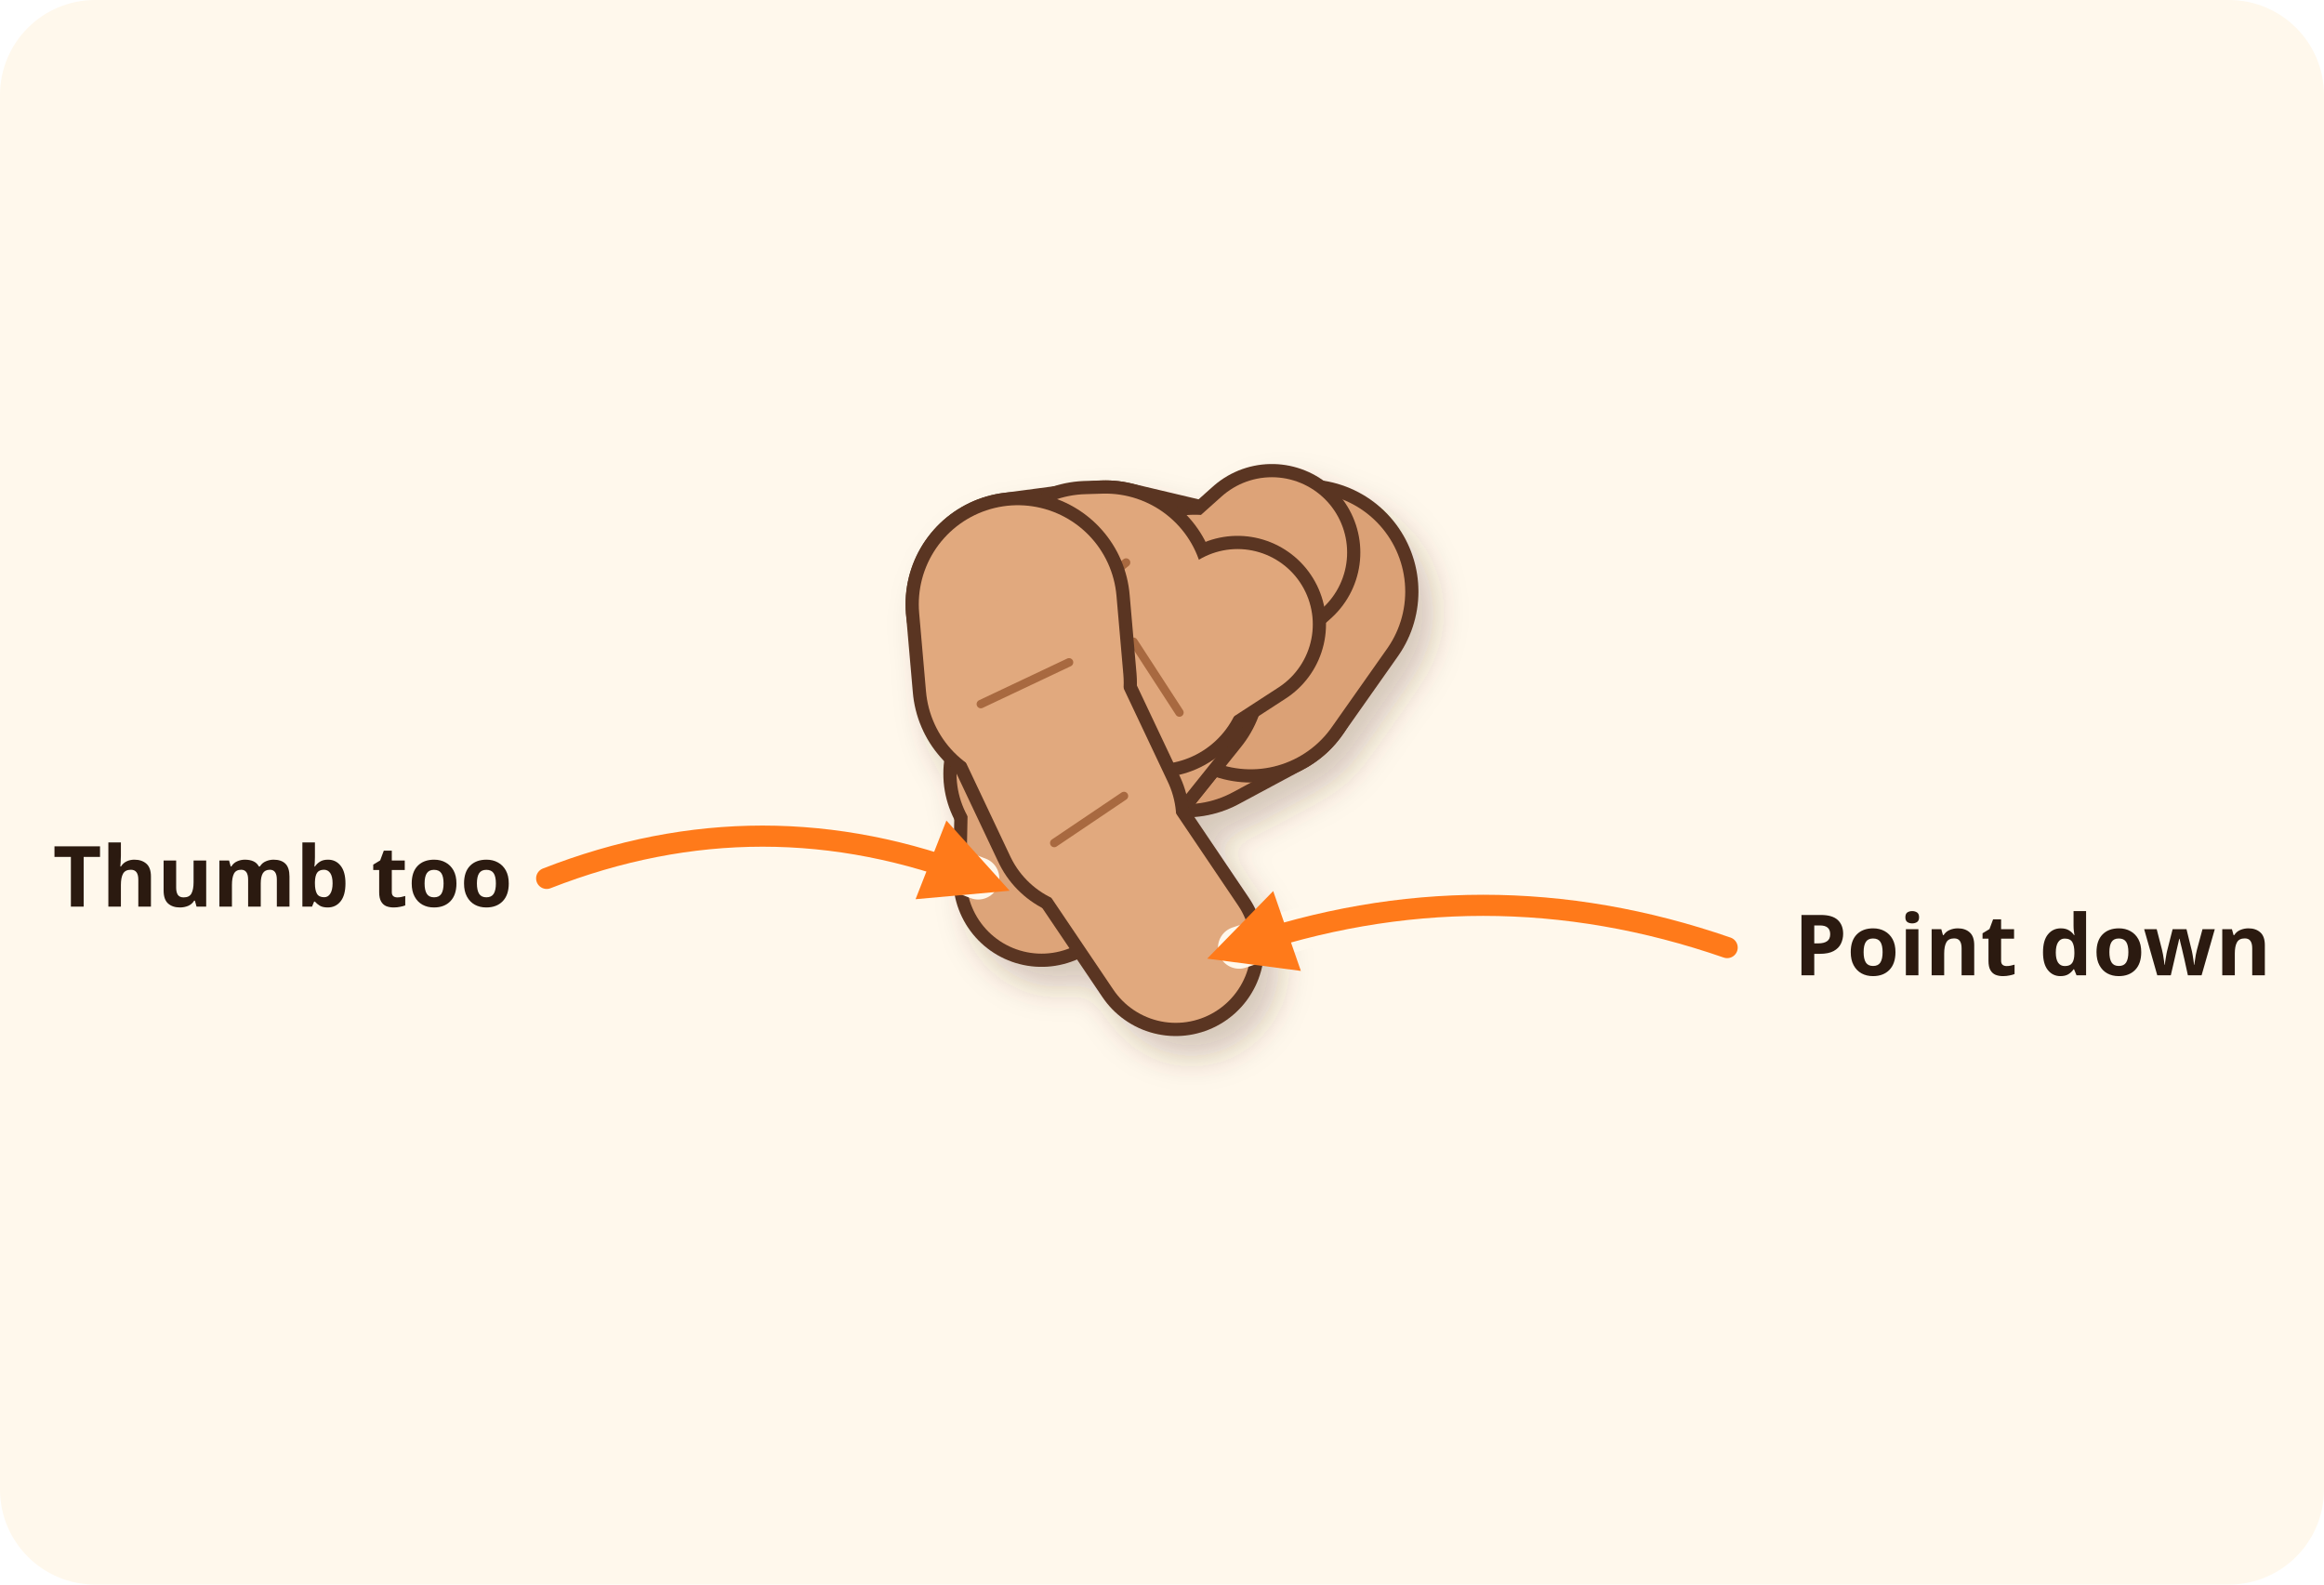
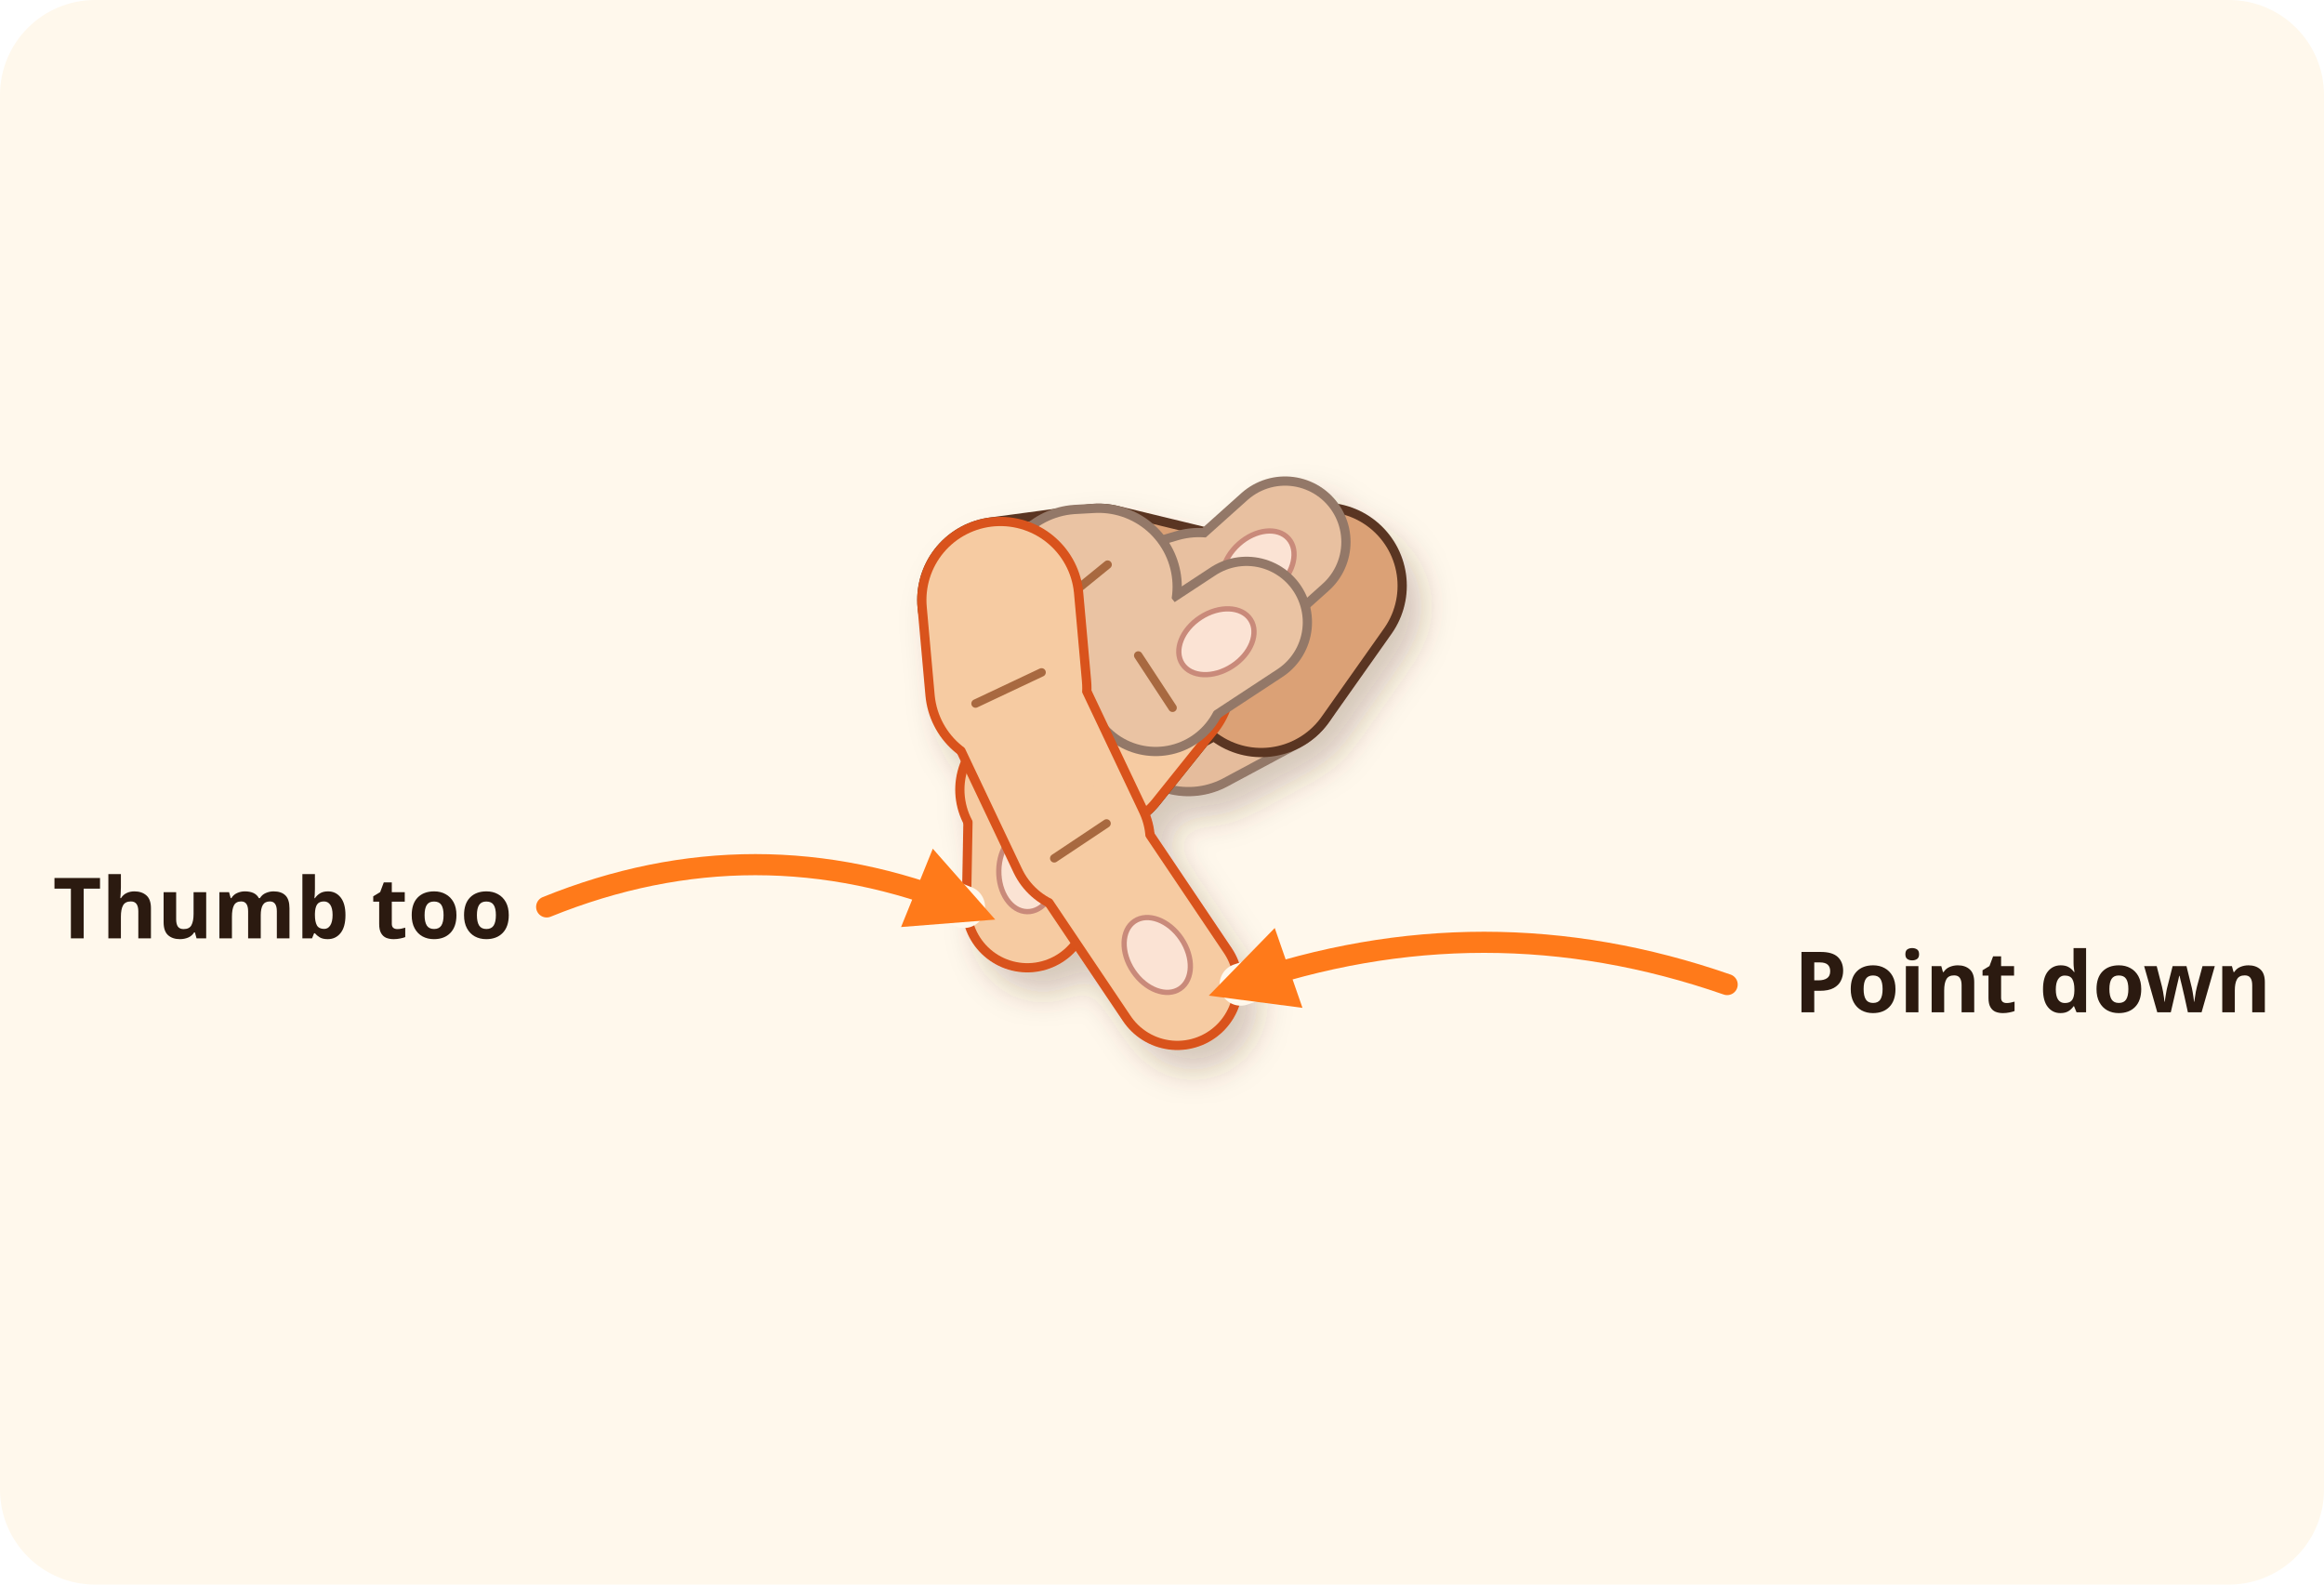
<svg xmlns="http://www.w3.org/2000/svg" viewBox="0 0 440 300" width="440" height="300" role="img">
  <defs>
    <marker id="head" viewBox="0 0 10 10" refX="6" refY="5" markerWidth="4" markerHeight="4" orient="auto">
      <path d="M0,0 L10,5 L0,10 z" fill="#ff7a1a" />
    </marker>
    <filter id="shadow" filterUnits="userSpaceOnUse" x="0" y="0" width="440" height="300">
      <feDropShadow dx="3" dy="4" stdDeviation="3" flood-color="#5a3420" flood-opacity="0.25" />
    </filter>
    <clipPath id="card">
      <rect width="440" height="300" rx="18" />
    </clipPath>
  </defs>
  <rect width="440" height="300" rx="18" fill="#fff8ec" />
  <g clip-path="url(#card)">
    <g stroke-linecap="round" stroke-linejoin="round" filter="url(#shadow)">
-       <line x1="236.8" y1="126.9" x2="224.5" y2="133.5" stroke="#5a3420" stroke-width="42.5" />
-       <line x1="224.5" y1="133.5" x2="225.9" y2="127.4" stroke="#5a3420" stroke-width="38.0" />
-       <line x1="225.9" y1="127.4" x2="245.8" y2="112.1" stroke="#5a3420" stroke-width="33.5" />
-       <line x1="236.8" y1="126.9" x2="224.5" y2="133.5" stroke="#d89d72" stroke-width="37.5" />
-       <line x1="224.5" y1="133.5" x2="225.9" y2="127.4" stroke="#d89d72" stroke-width="33.0" />
-       <line x1="225.9" y1="127.4" x2="245.8" y2="112.1" stroke="#d89d72" stroke-width="28.5" />
-       <line x1="230.7" y1="133.7" x2="221.0" y2="121.1" stroke="#a8693f" stroke-width="1.6" />
-       <polygon points="247.3,112.0 218.4,128.1 208.7,140.2 192.7,114.4 209.3,112.2 226.2,116.2 236.8,126.9" fill="#dba176" stroke="#5a3420" stroke-width="42.5" />
-       <polygon points="247.3,112.0 218.4,128.1 208.7,140.2 192.7,114.4 209.3,112.2 226.2,116.2 236.8,126.9" fill="#dba176" stroke="#dba176" stroke-width="37.5" />
-       <line x1="226.2" y1="116.2" x2="219.0" y2="118.5" stroke="#5a3420" stroke-width="42.5" />
-       <line x1="219.0" y1="118.5" x2="221.0" y2="122.3" stroke="#5a3420" stroke-width="38.0" />
-       <line x1="221.0" y1="122.3" x2="240.8" y2="104.6" stroke="#5a3420" stroke-width="33.5" />
-       <line x1="226.2" y1="116.2" x2="219.0" y2="118.5" stroke="#dda378" stroke-width="37.5" />
-       <line x1="219.0" y1="118.5" x2="221.0" y2="122.3" stroke="#dda378" stroke-width="33.0" />
-       <line x1="221.0" y1="122.3" x2="240.8" y2="104.6" stroke="#dda378" stroke-width="28.5" />
-       <line x1="226.4" y1="128.2" x2="215.7" y2="116.3" stroke="#a8693f" stroke-width="1.6" />
-       <line x1="218.4" y1="128.1" x2="208.7" y2="140.2" stroke="#5a3420" stroke-width="42.5" />
-       <line x1="208.7" y1="140.2" x2="197.6" y2="146.5" stroke="#5a3420" stroke-width="38.0" />
-       <line x1="197.6" y1="146.5" x2="197.2" y2="166.3" stroke="#5a3420" stroke-width="33.5" />
-       <line x1="218.4" y1="128.1" x2="208.7" y2="140.2" stroke="#dda479" stroke-width="37.5" />
-       <line x1="208.7" y1="140.2" x2="197.6" y2="146.5" stroke="#dda479" stroke-width="33.0" />
-       <line x1="197.6" y1="146.5" x2="197.2" y2="166.3" stroke="#dda479" stroke-width="28.5" />
-       <line x1="189.6" y1="146.4" x2="205.6" y2="146.6" stroke="#a8693f" stroke-width="1.6" />
-       <line x1="209.3" y1="112.2" x2="206.0" y2="112.3" stroke="#5a3420" stroke-width="42.5" />
-       <line x1="206.0" y1="112.3" x2="218.9" y2="128.2" stroke="#5a3420" stroke-width="38.0" />
-       <line x1="218.9" y1="128.2" x2="234.3" y2="118.2" stroke="#5a3420" stroke-width="33.5" />
-       <line x1="209.3" y1="112.2" x2="206.0" y2="112.3" stroke="#e0a77c" stroke-width="37.5" />
-       <line x1="206.0" y1="112.3" x2="218.9" y2="128.2" stroke="#e0a77c" stroke-width="33.0" />
-       <line x1="218.9" y1="128.2" x2="234.3" y2="118.2" stroke="#e0a77c" stroke-width="28.5" />
-       <line x1="198.9" y1="118.1" x2="213.2" y2="106.5" stroke="#a8693f" stroke-width="1.6" />
-       <line x1="223.3" y1="134.9" x2="214.6" y2="121.5" stroke="#a8693f" stroke-width="1.6" />
-       <line x1="192.7" y1="114.4" x2="194.0" y2="129.3" stroke="#5a3420" stroke-width="42.5" />
-       <line x1="194.0" y1="129.3" x2="206.2" y2="155.1" stroke="#5a3420" stroke-width="38.0" />
-       <line x1="206.2" y1="155.1" x2="222.6" y2="179.4" stroke="#5a3420" stroke-width="33.5" />
-       <line x1="192.7" y1="114.4" x2="194.0" y2="129.3" stroke="#e1a97e" stroke-width="37.5" />
-       <line x1="194.0" y1="129.3" x2="206.2" y2="155.1" stroke="#e1a97e" stroke-width="33.0" />
-       <line x1="206.2" y1="155.1" x2="222.6" y2="179.4" stroke="#e1a97e" stroke-width="28.5" />
-       <line x1="185.7" y1="133.3" x2="202.4" y2="125.4" stroke="#a8693f" stroke-width="1.6" />
-       <line x1="199.6" y1="159.6" x2="212.8" y2="150.7" stroke="#a8693f" stroke-width="1.6" />
+       <line x1="238.8" y1="127.6" x2="225.0" y2="135.0" stroke="#937867" stroke-width="31.5" />
+       <line x1="225.0" y1="135.0" x2="226.6" y2="128.2" stroke="#937867" stroke-width="28.1" />
+       <line x1="226.6" y1="128.2" x2="249.0" y2="111.0" stroke="#937867" stroke-width="24.8" />
+       <line x1="238.8" y1="127.6" x2="225.0" y2="135.0" stroke="#e5bc9c" stroke-width="28.0" />
+       <line x1="225.0" y1="135.0" x2="226.6" y2="128.2" stroke="#e5bc9c" stroke-width="24.6" />
+       <line x1="226.6" y1="128.2" x2="249.0" y2="111.0" stroke="#e5bc9c" stroke-width="21.3" />
+       <ellipse cx="243.6" cy="115.1" rx="7.7" ry="5.5" transform="rotate(-38 243.6 115.1)" fill="#fbe3d4" stroke="#c98a7a" stroke-width="1" />
+       <line x1="230.2" y1="132.9" x2="222.9" y2="123.4" stroke="#a8693f" stroke-width="1.6" />
+       <polygon points="250.6,110.9 218.2,128.9 207.3,142.5 189.4,113.6 208.0,111.1 227.0,115.7 238.8,127.6" fill="#dba176" stroke="#5a3420" stroke-width="31.5" />
+       <polygon points="250.6,110.9 218.2,128.9 207.3,142.5 189.4,113.6 208.0,111.1 227.0,115.7 238.8,127.6" fill="#dba176" stroke="#dba176" stroke-width="28.0" />
+       <path d="M 198.7,112.4 Q 227.0,112.7 240.0,113.0" fill="none" stroke="#a8693f" stroke-width="1.4" opacity="0.6" />
+       <line x1="227.0" y1="115.7" x2="218.9" y2="118.1" stroke="#937867" stroke-width="31.5" />
+       <line x1="218.9" y1="118.1" x2="221.2" y2="122.4" stroke="#937867" stroke-width="28.1" />
+       <line x1="221.2" y1="122.4" x2="243.3" y2="102.6" stroke="#937867" stroke-width="24.8" />
+       <line x1="227.0" y1="115.7" x2="218.9" y2="118.1" stroke="#e8c0a0" stroke-width="28.0" />
+       <line x1="218.9" y1="118.1" x2="221.2" y2="122.4" stroke="#e8c0a0" stroke-width="24.6" />
+       <line x1="221.2" y1="122.4" x2="243.3" y2="102.6" stroke="#e8c0a0" stroke-width="21.3" />
+       <ellipse cx="238.2" cy="107.1" rx="7.7" ry="5.5" transform="rotate(-42 238.2 107.1)" fill="#fbe3d4" stroke="#c98a7a" stroke-width="1" />
+       <line x1="225.2" y1="126.9" x2="217.2" y2="118.0" stroke="#a8693f" stroke-width="1.6" />
+       <line x1="218.2" y1="128.9" x2="207.3" y2="142.5" stroke="#d9531a" stroke-width="31.5" />
+       <line x1="207.3" y1="142.5" x2="194.9" y2="149.5" stroke="#d9531a" stroke-width="28.1" />
+       <line x1="194.9" y1="149.5" x2="194.5" y2="171.7" stroke="#d9531a" stroke-width="24.8" />
+       <line x1="218.2" y1="128.9" x2="207.3" y2="142.5" stroke="#f6cba2" stroke-width="28.0" />
+       <line x1="207.3" y1="142.5" x2="194.9" y2="149.5" stroke="#f6cba2" stroke-width="24.6" />
+       <line x1="194.9" y1="149.5" x2="194.5" y2="171.7" stroke="#f6cba2" stroke-width="21.3" />
+       <ellipse cx="194.6" cy="164.9" rx="7.7" ry="5.5" transform="rotate(91 194.6 164.9)" fill="#fbe3d4" stroke="#c98a7a" stroke-width="1" />
+       <line x1="188.9" y1="149.4" x2="200.9" y2="149.6" stroke="#a8693f" stroke-width="1.6" />
+       <line x1="208.0" y1="111.1" x2="204.4" y2="111.3" stroke="#937867" stroke-width="31.5" />
+       <line x1="204.4" y1="111.3" x2="218.8" y2="129.1" stroke="#937867" stroke-width="28.1" />
+       <line x1="218.8" y1="129.1" x2="236.0" y2="117.8" stroke="#937867" stroke-width="24.8" />
+       <line x1="208.0" y1="111.1" x2="204.4" y2="111.3" stroke="#eac3a3" stroke-width="28.0" />
+       <line x1="204.4" y1="111.3" x2="218.8" y2="129.1" stroke="#eac3a3" stroke-width="24.6" />
+       <line x1="218.8" y1="129.1" x2="236.0" y2="117.8" stroke="#eac3a3" stroke-width="21.3" />
+       <ellipse cx="230.3" cy="121.5" rx="7.7" ry="5.5" transform="rotate(-33 230.3 121.5)" fill="#fbe3d4" stroke="#c98a7a" stroke-width="1" />
+       <line x1="199.0" y1="115.6" x2="209.7" y2="106.9" stroke="#a8693f" stroke-width="1.6" />
+       <line x1="222.0" y1="134.0" x2="215.5" y2="124.1" stroke="#a8693f" stroke-width="1.6" />
+       <line x1="189.4" y1="113.6" x2="190.9" y2="130.3" stroke="#d9531a" stroke-width="31.5" />
+       <line x1="190.9" y1="130.3" x2="204.6" y2="159.2" stroke="#d9531a" stroke-width="28.1" />
+       <line x1="204.6" y1="159.2" x2="222.9" y2="186.4" stroke="#d9531a" stroke-width="24.8" />
+       <line x1="189.4" y1="113.6" x2="190.9" y2="130.3" stroke="#f6cba2" stroke-width="28.0" />
+       <line x1="190.9" y1="130.3" x2="204.6" y2="159.2" stroke="#f6cba2" stroke-width="24.6" />
+       <line x1="204.6" y1="159.2" x2="222.9" y2="186.4" stroke="#f6cba2" stroke-width="21.3" />
+       <ellipse cx="219.1" cy="180.8" rx="7.7" ry="5.5" transform="rotate(56 219.1 180.8)" fill="#fbe3d4" stroke="#c98a7a" stroke-width="1" />
+       <line x1="184.7" y1="133.2" x2="197.2" y2="127.3" stroke="#a8693f" stroke-width="1.6" />
+       <line x1="199.6" y1="162.5" x2="209.5" y2="155.9" stroke="#a8693f" stroke-width="1.6" />
    </g>
    <text text-anchor="start" dominant-baseline="middle" font-family="system-ui, sans-serif" font-size="16" font-weight="700" fill="#2b1a10" stroke="#fff8ec" stroke-width="4" paint-order="stroke">
-       <tspan x="10" y="166">Thumb too</tspan>
+       <tspan x="10" y="172">Thumb too</tspan>
    </text>
-     <path d="M 103.5,166.3 Q 144.4,150.3 185.2,166.3" fill="none" stroke="#fff8ec" stroke-width="8" stroke-linecap="round" />
-     <path d="M 103.5,166.3 Q 144.4,150.3 185.2,166.3" fill="none" stroke="#ff7a1a" stroke-width="4" stroke-linecap="round" marker-end="url(#head)" />
+     <path d="M 103.5,171.7 Q 143.0,155.7 182.5,171.7" fill="none" stroke="#fff8ec" stroke-width="8" stroke-linecap="round" />
+     <path d="M 103.5,171.7 Q 143.0,155.7 182.5,171.7" fill="none" stroke="#ff7a1a" stroke-width="4" stroke-linecap="round" marker-end="url(#head)" />
    <text text-anchor="end" dominant-baseline="middle" font-family="system-ui, sans-serif" font-size="16" font-weight="700" fill="#2b1a10" stroke="#fff8ec" stroke-width="4" paint-order="stroke">
-       <tspan x="430" y="179">Point down</tspan>
+       <tspan x="430" y="186">Point down</tspan>
    </text>
-     <path d="M 327.0,179.4 Q 280.8,163.4 234.6,179.4" fill="none" stroke="#fff8ec" stroke-width="8" stroke-linecap="round" />
-     <path d="M 327.0,179.4 Q 280.8,163.4 234.6,179.4" fill="none" stroke="#ff7a1a" stroke-width="4" stroke-linecap="round" marker-end="url(#head)" />
+     <path d="M 327.0,186.4 Q 281.0,170.4 234.9,186.4" fill="none" stroke="#fff8ec" stroke-width="8" stroke-linecap="round" />
+     <path d="M 327.0,186.4 Q 281.0,170.4 234.9,186.4" fill="none" stroke="#ff7a1a" stroke-width="4" stroke-linecap="round" marker-end="url(#head)" />
  </g>
</svg>
